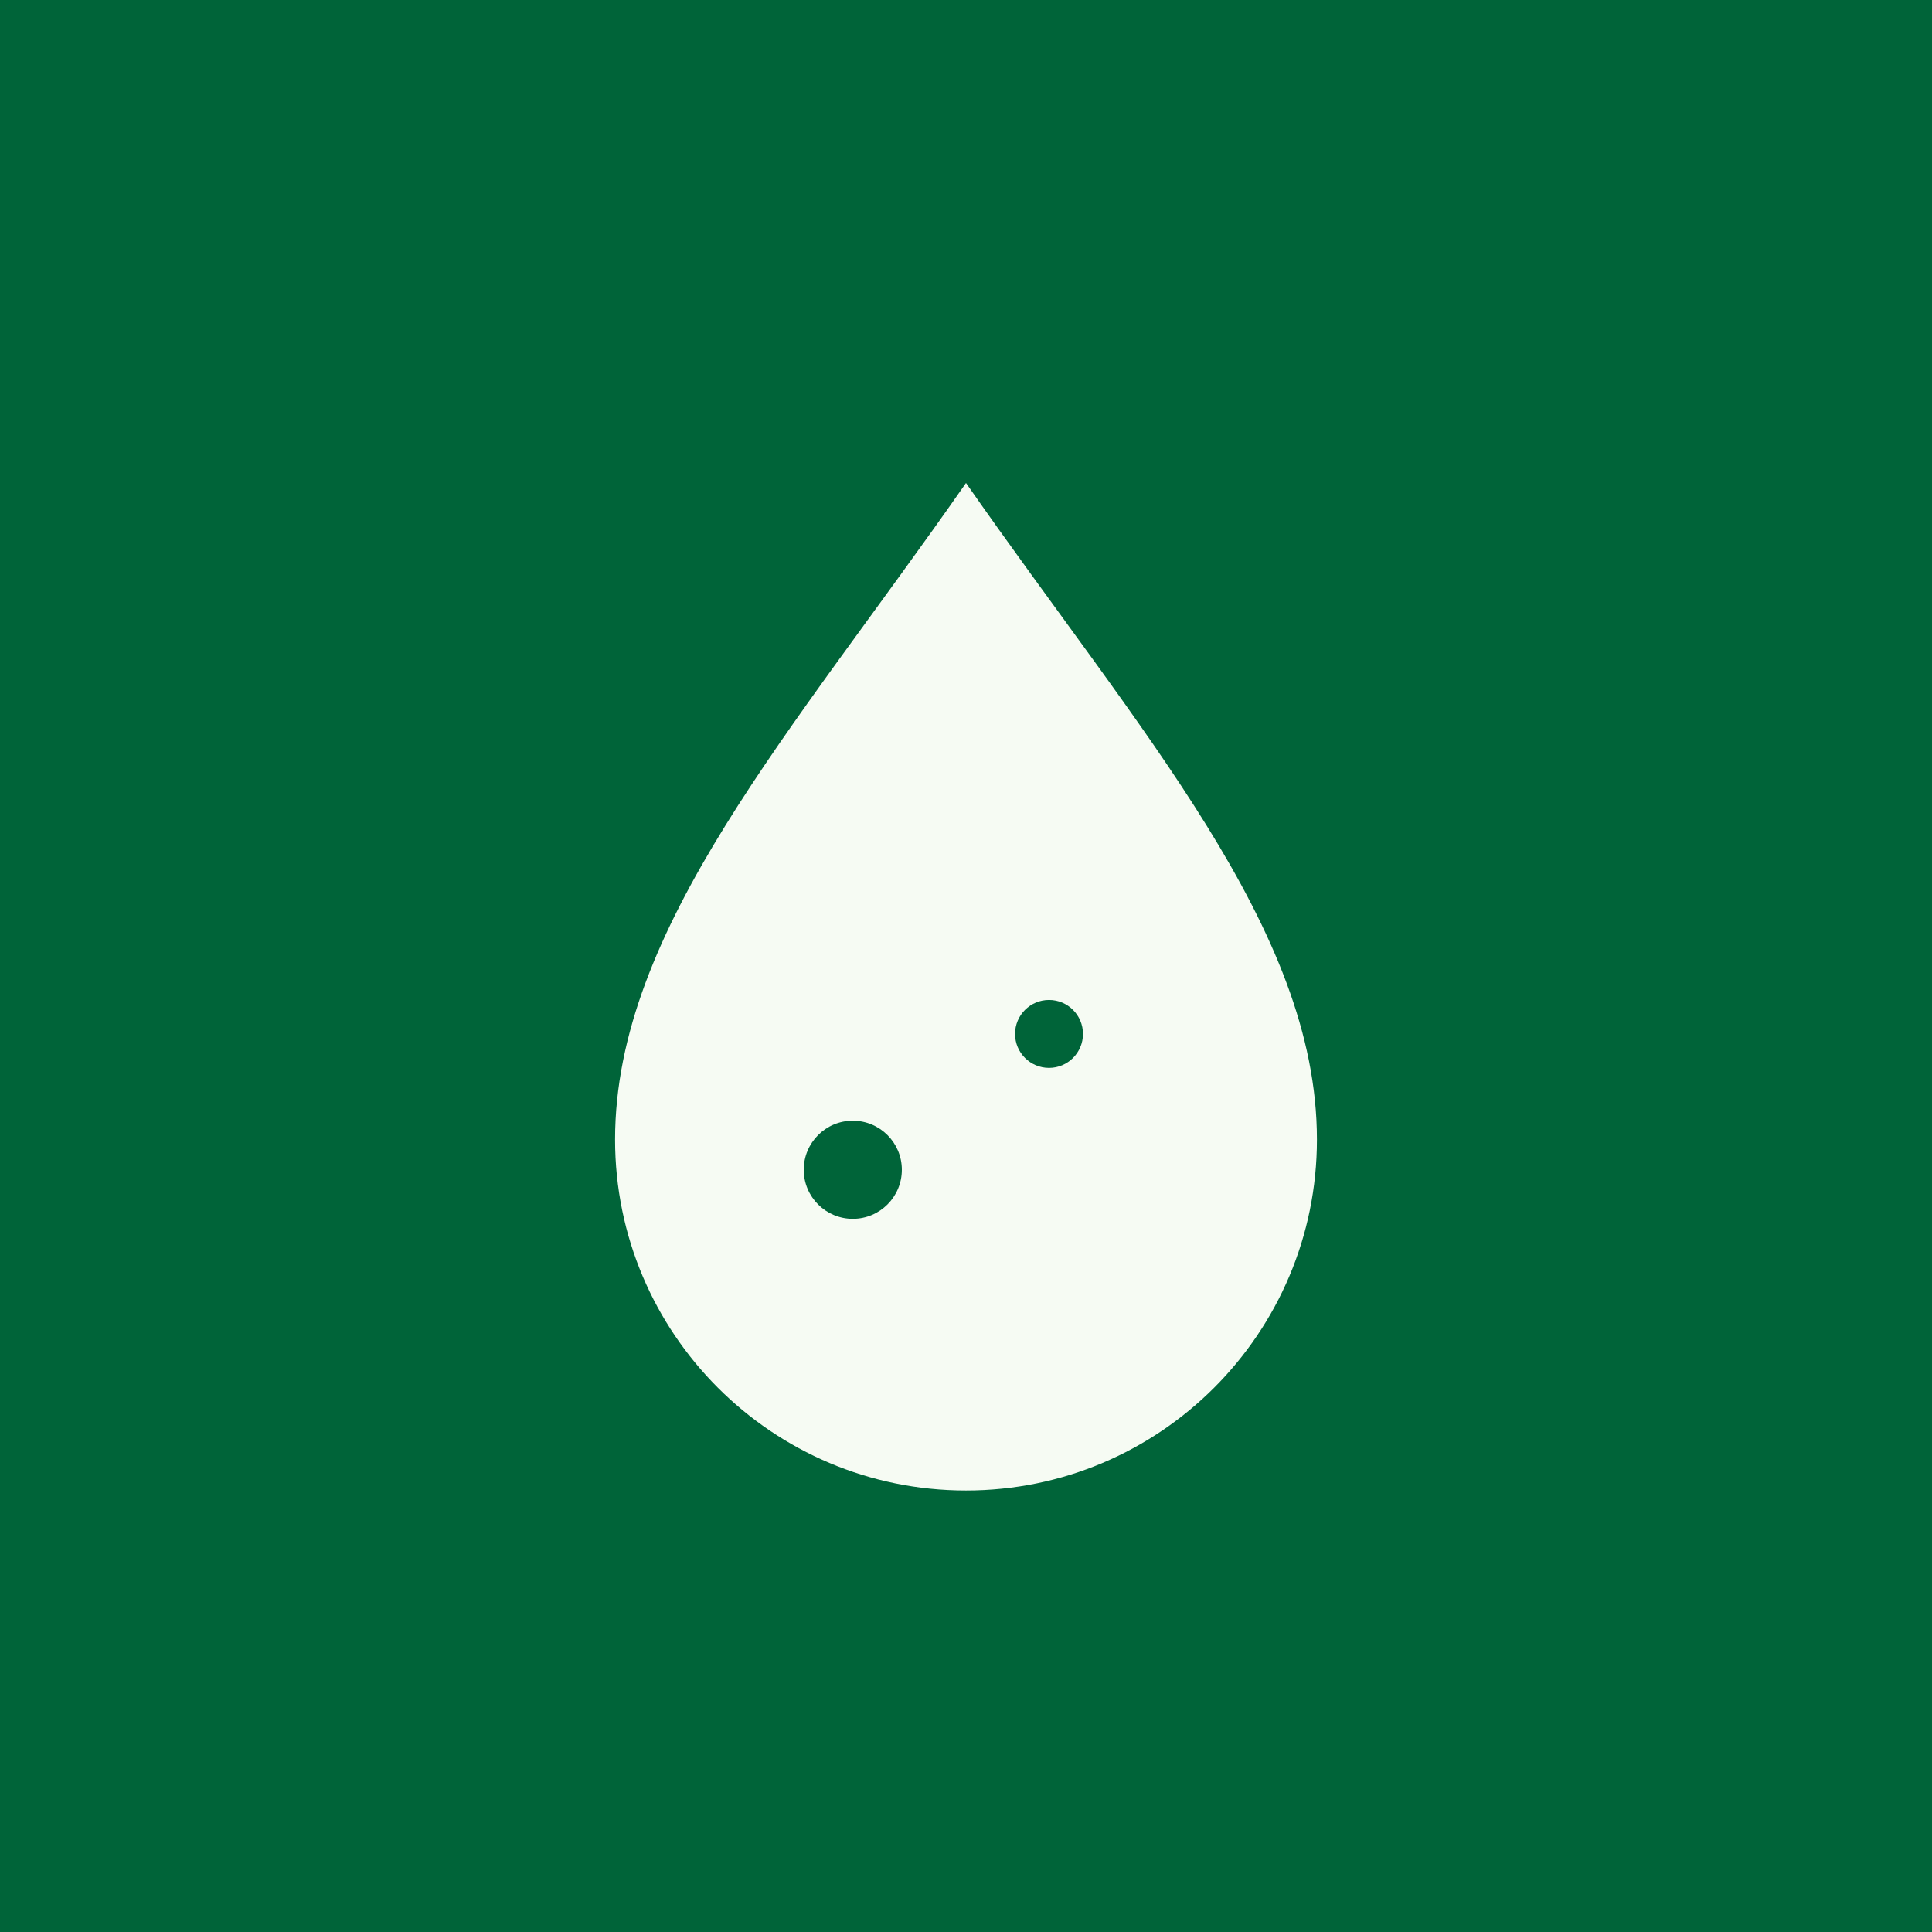
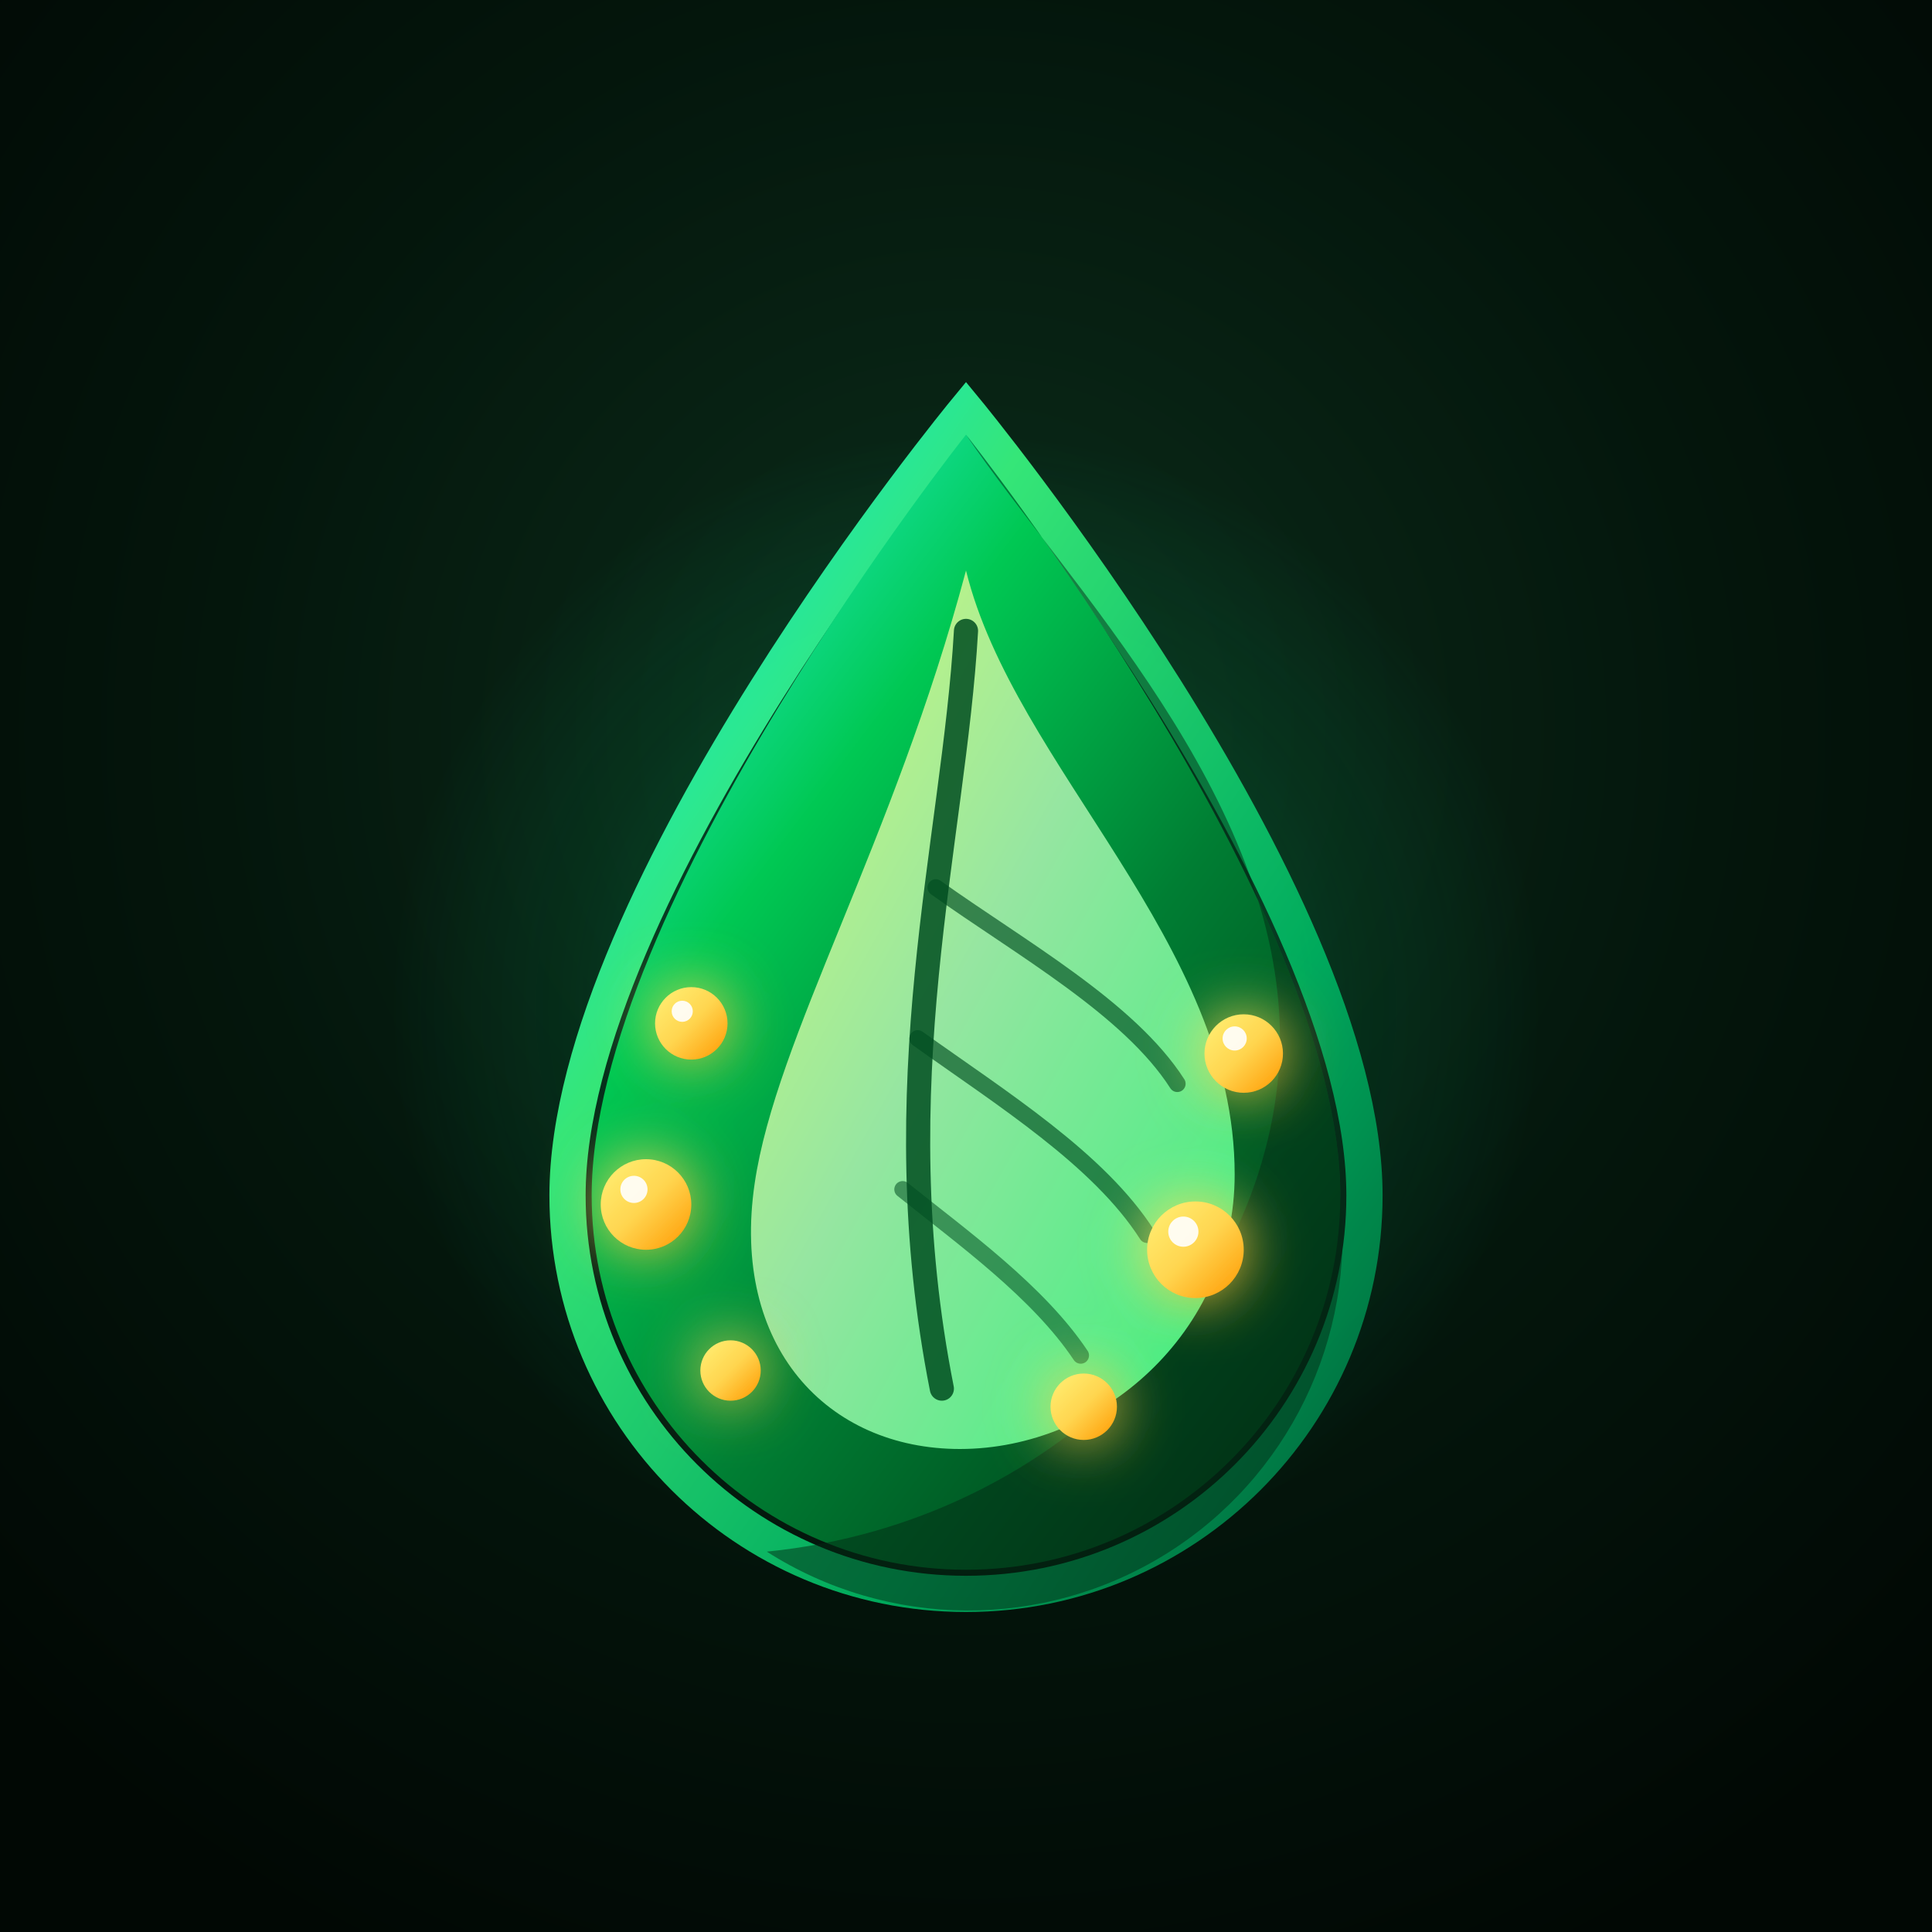
- <svg xmlns="http://www.w3.org/2000/svg" viewBox="0 0 512 512">
-   <rect width="512" height="512" fill="#006439" />
-   <path d="M256 128c-46 66-93 118-93 174a93 93 0 0 0 186 0c0-56-47-108-93-174z" fill="#f6fbf3" />
-   <circle cx="226" cy="310" r="13" fill="#006439" />
-   <circle cx="278" cy="274" r="9" fill="#006439" />
+ <svg xmlns="http://www.w3.org/2000/svg" viewBox="0 0 512 512" width="100%" height="100%" shape-rendering="geometricPrecision" text-rendering="geometricPrecision">
+   <defs>
+     <radialGradient id="gf-bg-mask" cx="50%" cy="38%" r="70%">
+       <stop offset="0%" stop-color="#0b2e1b" />
+       <stop offset="55%" stop-color="#04160c" />
+       <stop offset="100%" stop-color="#010804" />
+     </radialGradient>
+     <radialGradient id="gf-glow-mask" cx="50%" cy="50%" r="50%">
+       <stop offset="0%" stop-color="#00e599" stop-opacity="0.35" />
+       <stop offset="70%" stop-color="#00b060" stop-opacity="0.1" />
+       <stop offset="100%" stop-color="#00e599" stop-opacity="0" />
+     </radialGradient>
+     <linearGradient id="gf-rim-mask" x1="0%" y1="0%" x2="100%" y2="100%">
+       <stop offset="0%" stop-color="#00f2fe" />
+       <stop offset="30%" stop-color="#38ef7d" />
+       <stop offset="70%" stop-color="#00b060" />
+       <stop offset="100%" stop-color="#006439" />
+     </linearGradient>
+     <linearGradient id="gf-body-mask" x1="15%" y1="10%" x2="85%" y2="90%">
+       <stop offset="0%" stop-color="#1de9b6" />
+       <stop offset="25%" stop-color="#00c853" />
+       <stop offset="60%" stop-color="#007e33" />
+       <stop offset="100%" stop-color="#00431b" />
+     </linearGradient>
+     <linearGradient id="gf-leaf-mask" x1="0%" y1="0%" x2="100%" y2="100%">
+       <stop offset="0%" stop-color="#d4fc79" />
+       <stop offset="45%" stop-color="#96e6a1" />
+       <stop offset="100%" stop-color="#38ef7d" />
+     </linearGradient>
+     <linearGradient id="gf-gold-mask" x1="0%" y1="0%" x2="100%" y2="100%">
+       <stop offset="0%" stop-color="#fff176" />
+       <stop offset="50%" stop-color="#ffd54f" />
+       <stop offset="100%" stop-color="#ff9800" />
+     </linearGradient>
+     <filter id="gf-neon-mask" x="-30%" y="-30%" width="160%" height="160%">
+       <feGaussianBlur stdDeviation="10" result="blur" />
+       <feMerge>
+         <feMergeNode in="blur" />
+         <feMergeNode in="SourceGraphic" />
+       </feMerge>
+     </filter>
+   </defs>
+   <rect width="512" height="512" fill="url(#gf-bg-mask)" />
+   <g transform="translate(51.2, 51.2) scale(0.8)">
+     <circle cx="256" cy="270" r="190" fill="url(#gf-glow-mask)" />
+     <path d="M 256,72 C 256,72 388,232 388,332 A 132,132 0 0,1 124,332 C 124,232 256,72 256,72 Z" fill="none" stroke="url(#gf-rim-mask)" stroke-width="12" opacity="0.95" />
+     <path d="M 256,80 C 256,80 380,236 380,332 A 124,124 0 0,1 132,332 C 132,236 256,80 256,80 Z" fill="url(#gf-body-mask)" />
+     <path d="M 256,80 C 256,80 380,236 380,332 A 124,124 0 0,1 190,450 C 290,440 360,360 360,280 C 360,200 290,130 256,80 Z" fill="#022a14" opacity="0.5" />
+     <path d="M 256,125 C 272,190 345,248 345,325 C 345,378 300,416 254,416 C 210,416 178,382 186,328 C 193,280 232,215 256,125 Z" fill="url(#gf-leaf-mask)" />
+     <path d="M 256,145 C 252,215 228,295 248,396" fill="none" stroke="#004d20" stroke-width="8" stroke-linecap="round" opacity="0.85" />
+     <path d="M 246,230 C 274,250 310,270 326,295" fill="none" stroke="#004d20" stroke-width="5.5" stroke-linecap="round" opacity="0.65" />
+     <path d="M 240,280 C 268,300 300,320 316,345" fill="none" stroke="#004d20" stroke-width="5.5" stroke-linecap="round" opacity="0.65" />
+     <path d="M 235,330 C 255,346 280,364 294,385" fill="none" stroke="#004d20" stroke-width="5.5" stroke-linecap="round" opacity="0.55" />
+     <g filter="url(#gf-neon-mask)">
+       <circle cx="165" cy="275" r="12" fill="url(#gf-gold-mask)" />
+       <circle cx="150" cy="335" r="15" fill="url(#gf-gold-mask)" />
+       <circle cx="178" cy="390" r="10" fill="url(#gf-gold-mask)" />
+       <circle cx="348" cy="285" r="13" fill="url(#gf-gold-mask)" />
+       <circle cx="332" cy="350" r="16" fill="url(#gf-gold-mask)" />
+       <circle cx="295" cy="402" r="11" fill="url(#gf-gold-mask)" />
+     </g>
+     <circle cx="162" cy="271" r="3.5" fill="#ffffff" opacity="0.9" />
+     <circle cx="146" cy="330" r="4.5" fill="#ffffff" opacity="0.9" />
+     <circle cx="345" cy="280" r="4" fill="#ffffff" opacity="0.9" />
+     <circle cx="328" cy="344" r="5" fill="#ffffff" opacity="0.9" />
+   </g>
</svg>
